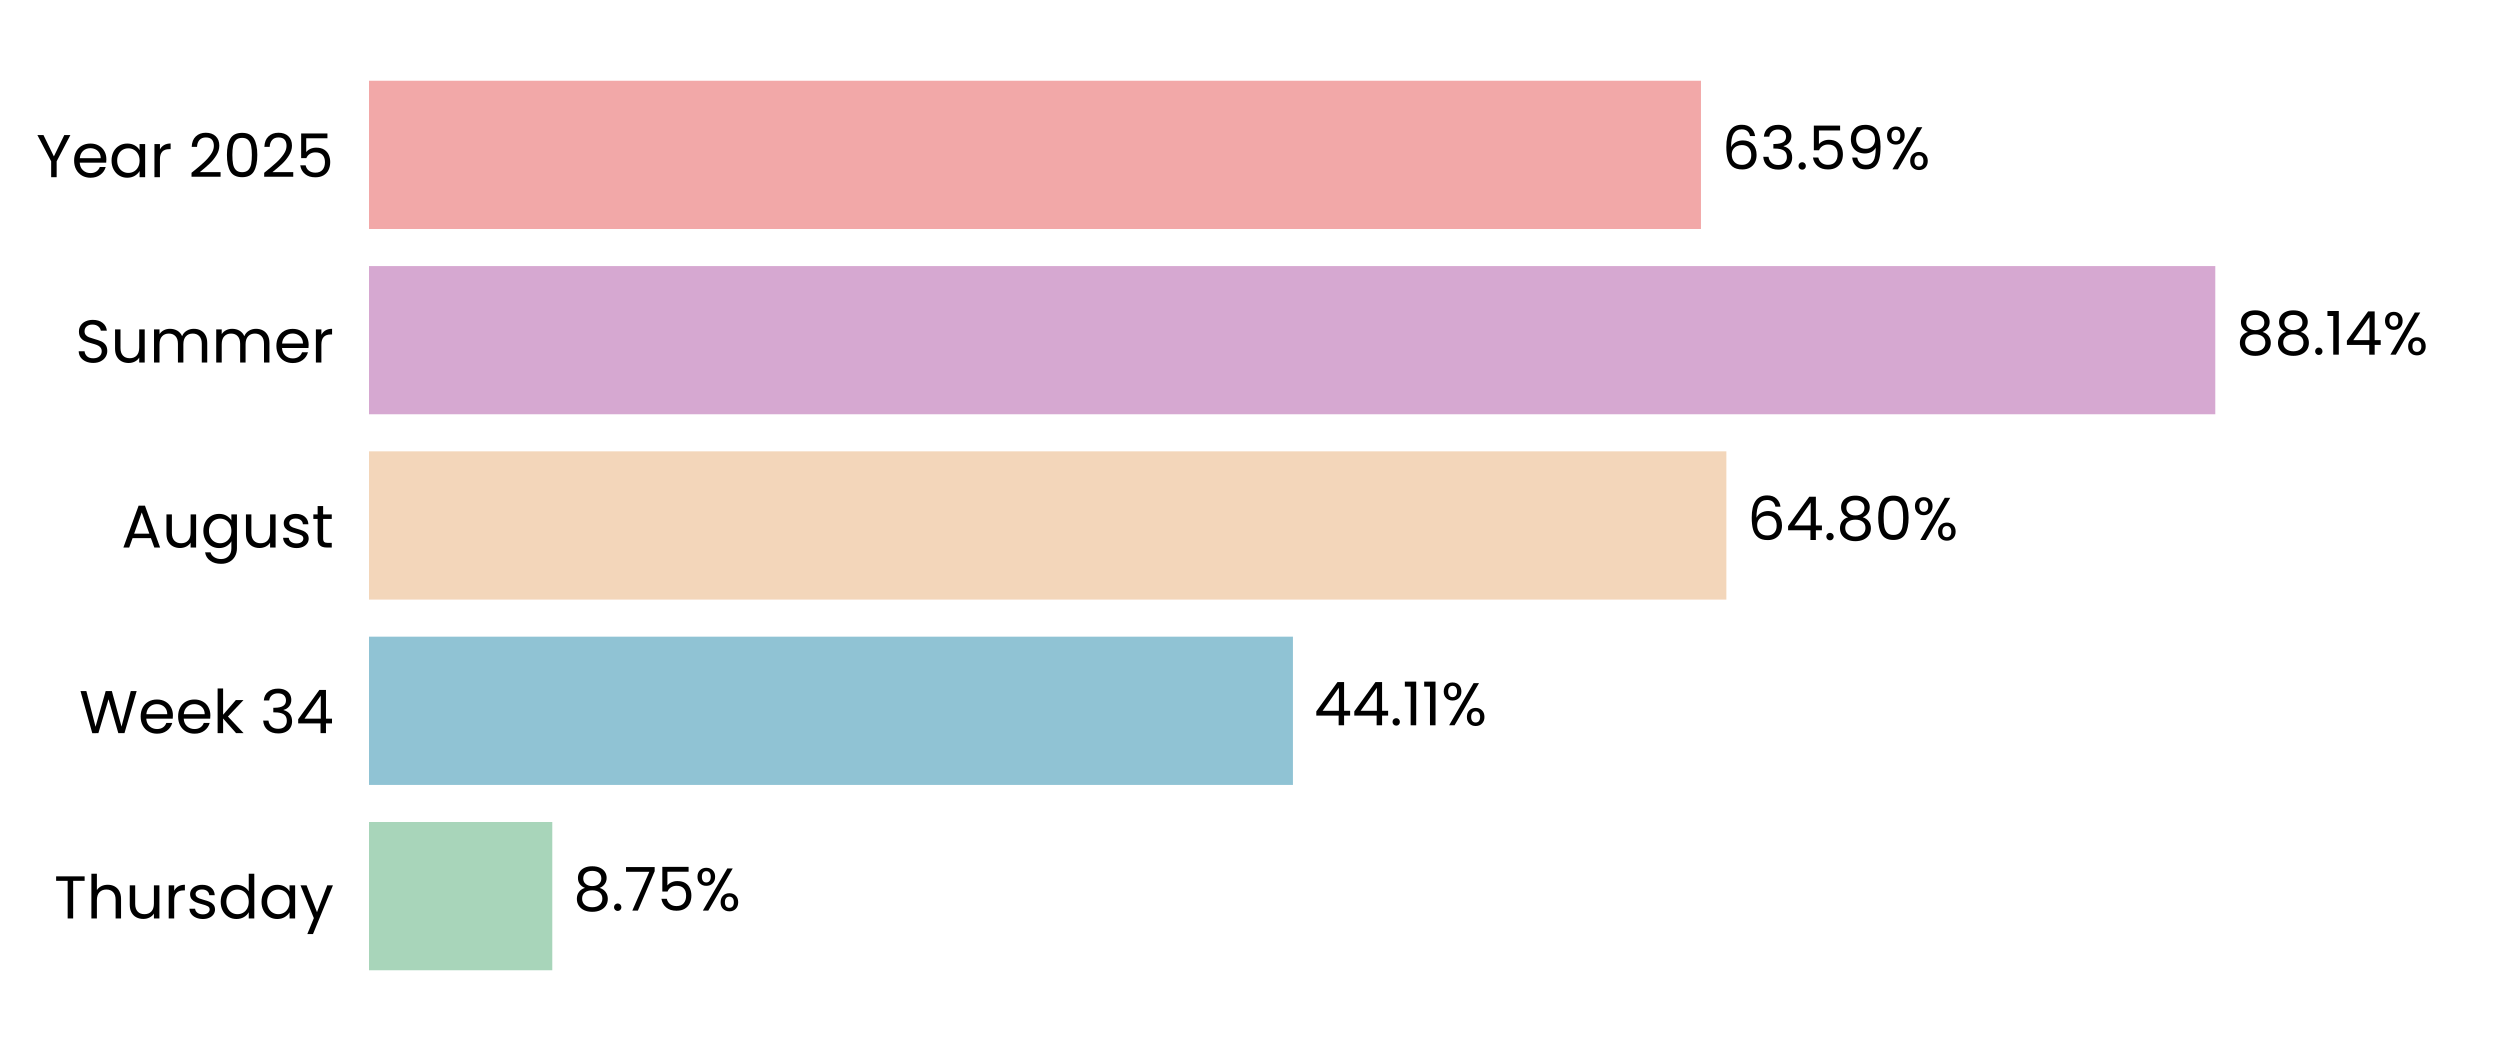
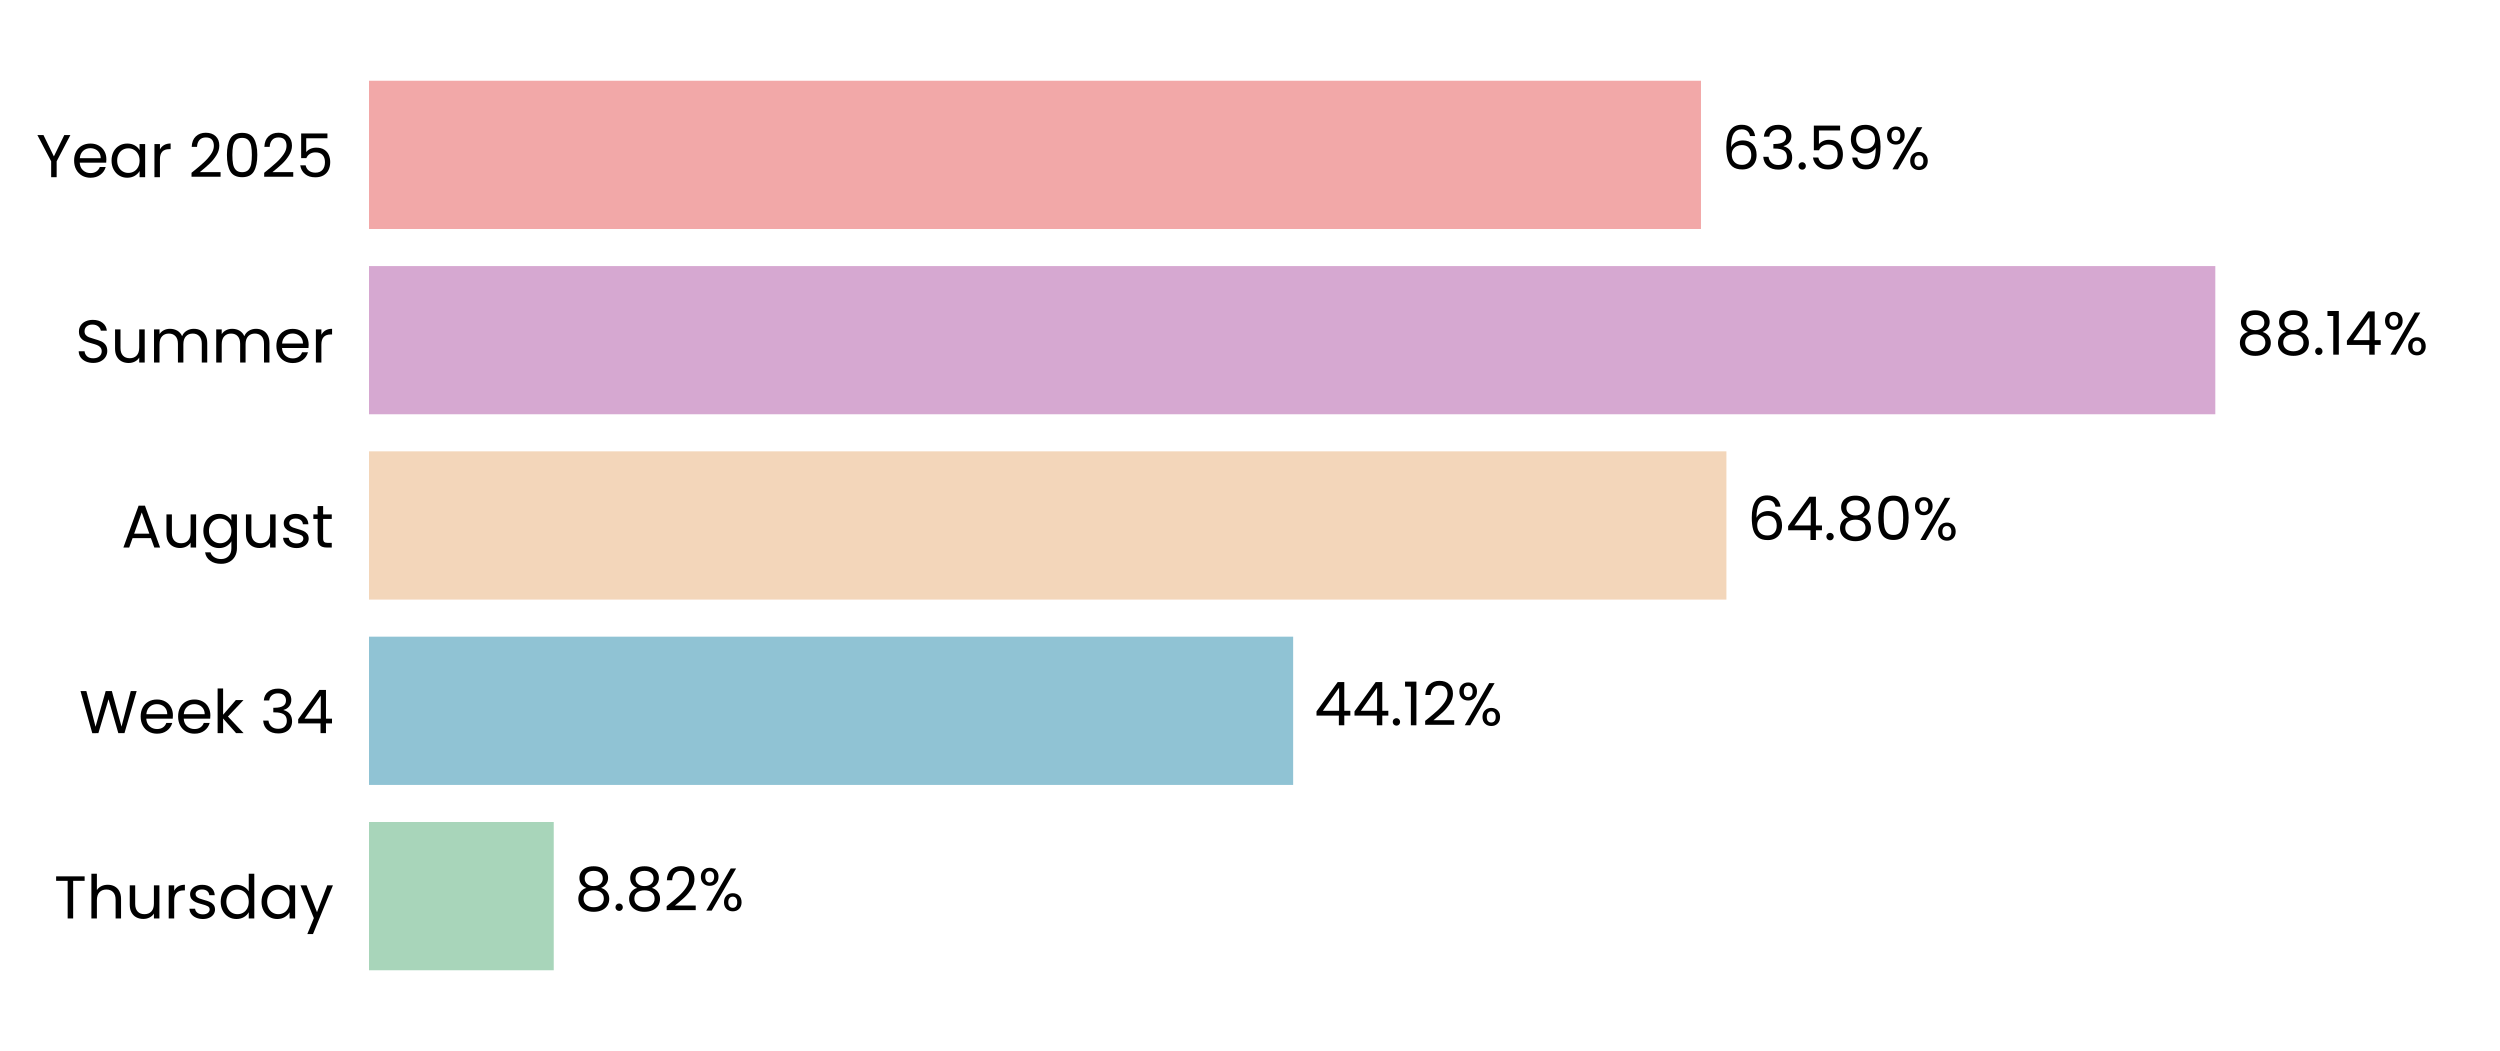
<svg xmlns="http://www.w3.org/2000/svg" xmlns:xlink="http://www.w3.org/1999/xlink" width="496.691pt" height="208.8pt" viewBox="0 0 496.691 208.8" version="1.1">
  <defs>
    <style type="text/css">*{stroke-linejoin: round; stroke-linecap: butt}</style>
  </defs>
  <g id="figure_1">
    <g id="patch_1">
      <path d="M 0 208.8  L 496.691 208.8  L 496.691 0  L 0 0  L 0 208.8  z " style="fill: none" />
    </g>
    <g id="axes_1">
      <g id="patch_2">
        <path d="M 73.311 201.6  L 489.491 201.6  L 489.491 7.2  L 73.311 7.2  L 73.311 201.6  z " style="fill: none" />
      </g>
      <g id="patch_3">
-         <path d="M 73.311 192.764  L 109.727 192.764  L 109.727 163.309  L 73.311 163.309  z " clip-path="url(#pdcc1a57a1f)" style="fill: #a8d5ba" />
+         <path d="M 73.311 192.764  L 110.016 192.764  L 110.016 163.309  L 73.311 163.309  z " clip-path="url(#p28ec894ca6)" style="fill: #a8d5ba" />
      </g>
      <g id="patch_4">
-         <path d="M 73.311 155.945  L 256.876 155.945  L 256.876 126.491  L 73.311 126.491  z " clip-path="url(#pdcc1a57a1f)" style="fill: #90c3d4" />
+         <path d="M 73.311 155.945  L 256.918 155.945  L 256.918 126.491  L 73.311 126.491  z " clip-path="url(#p28ec894ca6)" style="fill: #90c3d4" />
      </g>
      <g id="patch_5">
-         <path d="M 73.311 119.127  L 342.989 119.127  L 342.989 89.673  L 73.311 89.673  z " clip-path="url(#pdcc1a57a1f)" style="fill: #f3d6ba" />
+         <path d="M 73.311 119.127  L 342.998 119.127  L 342.998 89.673  L 73.311 89.673  z " clip-path="url(#p28ec894ca6)" style="fill: #f3d6ba" />
      </g>
      <g id="patch_6">
-         <path d="M 73.311 82.309  L 440.126 82.309  L 440.126 52.855  L 73.311 52.855  z " clip-path="url(#pdcc1a57a1f)" style="fill: #d6a8d1" />
+         <path d="M 73.311 82.309  L 440.13 82.309  L 440.13 52.855  L 73.311 52.855  z " clip-path="url(#p28ec894ca6)" style="fill: #d6a8d1" />
      </g>
      <g id="patch_7">
-         <path d="M 73.311 45.491  L 337.942 45.491  L 337.942 16.036  L 73.311 16.036  z " clip-path="url(#pdcc1a57a1f)" style="fill: #f2a8a8" />
+         <path d="M 73.311 45.491  L 337.943 45.491  L 337.943 16.036  L 73.311 16.036  z " clip-path="url(#p28ec894ca6)" style="fill: #f2a8a8" />
      </g>
      <g id="matplotlib.axis_1">
        <g id="ytick_1">
          <g id="text_1">
            <g transform="translate(10.74188 182.4764) scale(0.12 -0.12)">
              <defs>
                <path id="Poppins-Regular-54" d="M 3238 4461  L 3238 3987  L 2022 3987  L 2022 0  L 1440 0  L 1440 3987  L 218 3987  L 218 4461  L 3238 4461  z " transform="scale(0.015625)" />
                <path id="Poppins-Regular-68" d="M 2234 3571  Q 2630 3571 2950 3401  Q 3270 3232 3452 2893  Q 3635 2554 3635 2067  L 3635 0  L 3059 0  L 3059 1984  Q 3059 2509 2796 2787  Q 2534 3066 2080 3066  Q 1619 3066 1347 2778  Q 1075 2490 1075 1939  L 1075 0  L 493 0  L 493 4736  L 1075 4736  L 1075 3008  Q 1248 3277 1552 3424  Q 1856 3571 2234 3571  z " transform="scale(0.015625)" />
                <path id="Poppins-Regular-75" d="M 3603 3507  L 3603 0  L 3021 0  L 3021 518  Q 2854 250 2556 99  Q 2259 -51 1901 -51  Q 1491 -51 1164 118  Q 838 288 649 627  Q 461 966 461 1453  L 461 3507  L 1037 3507  L 1037 1530  Q 1037 1011 1299 732  Q 1562 454 2016 454  Q 2483 454 2752 742  Q 3021 1030 3021 1581  L 3021 3507  L 3603 3507  z " transform="scale(0.015625)" />
                <path id="Poppins-Regular-72" d="M 1075 2938  Q 1229 3238 1513 3404  Q 1798 3571 2208 3571  L 2208 2970  L 2054 2970  Q 1075 2970 1075 1907  L 1075 0  L 493 0  L 493 3507  L 1075 3507  L 1075 2938  z " transform="scale(0.015625)" />
                <path id="Poppins-Regular-73" d="M 1734 -58  Q 1331 -58 1011 80  Q 691 218 505 464  Q 320 710 301 1030  L 902 1030  Q 928 768 1149 601  Q 1370 435 1728 435  Q 2061 435 2253 582  Q 2445 730 2445 954  Q 2445 1184 2240 1296  Q 2035 1408 1606 1517  Q 1216 1619 969 1724  Q 723 1830 547 2038  Q 371 2246 371 2586  Q 371 2854 531 3078  Q 691 3302 985 3433  Q 1280 3565 1658 3565  Q 2240 3565 2598 3270  Q 2957 2976 2982 2464  L 2400 2464  Q 2381 2739 2179 2905  Q 1978 3072 1638 3072  Q 1325 3072 1139 2937  Q 954 2803 954 2586  Q 954 2413 1066 2301  Q 1178 2189 1347 2121  Q 1517 2054 1818 1971  Q 2195 1869 2432 1769  Q 2669 1670 2838 1472  Q 3008 1274 3014 954  Q 3014 666 2854 435  Q 2694 205 2403 73  Q 2112 -58 1734 -58  z " transform="scale(0.015625)" />
                <path id="Poppins-Regular-64" d="M 275 1766  Q 275 2304 492 2710  Q 710 3117 1091 3341  Q 1472 3565 1946 3565  Q 2355 3565 2707 3376  Q 3059 3187 3245 2880  L 3245 4736  L 3834 4736  L 3834 0  L 3245 0  L 3245 659  Q 3072 346 2733 144  Q 2394 -58 1939 -58  Q 1472 -58 1091 172  Q 710 403 492 819  Q 275 1235 275 1766  z M 3245 1760  Q 3245 2157 3085 2451  Q 2925 2746 2653 2902  Q 2381 3059 2054 3059  Q 1728 3059 1459 2905  Q 1190 2752 1030 2457  Q 870 2163 870 1766  Q 870 1363 1030 1065  Q 1190 768 1459 611  Q 1728 454 2054 454  Q 2381 454 2653 611  Q 2925 768 3085 1065  Q 3245 1363 3245 1760  z " transform="scale(0.015625)" />
                <path id="Poppins-Regular-61" d="M 275 1766  Q 275 2304 492 2710  Q 710 3117 1091 3341  Q 1472 3565 1939 3565  Q 2400 3565 2739 3366  Q 3078 3168 3245 2867  L 3245 3507  L 3834 3507  L 3834 0  L 3245 0  L 3245 653  Q 3072 346 2729 144  Q 2387 -58 1933 -58  Q 1466 -58 1088 172  Q 710 403 492 819  Q 275 1235 275 1766  z M 3245 1760  Q 3245 2157 3085 2451  Q 2925 2746 2653 2902  Q 2381 3059 2054 3059  Q 1728 3059 1459 2905  Q 1190 2752 1030 2457  Q 870 2163 870 1766  Q 870 1363 1030 1065  Q 1190 768 1459 611  Q 1728 454 2054 454  Q 2381 454 2653 611  Q 2925 768 3085 1065  Q 3245 1363 3245 1760  z " transform="scale(0.015625)" />
                <path id="Poppins-Regular-79" d="M 3514 3507  L 1402 -1651  L 800 -1651  L 1491 38  L 77 3507  L 723 3507  L 1824 666  L 2912 3507  L 3514 3507  z " transform="scale(0.015625)" />
              </defs>
              <use xlink:href="#Poppins-Regular-54" />
              <use xlink:href="#Poppins-Regular-68" transform="translate(54.09999 0)" />
              <use xlink:href="#Poppins-Regular-75" transform="translate(118.1 0)" />
              <use xlink:href="#Poppins-Regular-72" transform="translate(182.1 0)" />
              <use xlink:href="#Poppins-Regular-73" transform="translate(219.3999 0)" />
              <use xlink:href="#Poppins-Regular-64" transform="translate(271.5999 0)" />
              <use xlink:href="#Poppins-Regular-61" transform="translate(339.1999 0)" />
              <use xlink:href="#Poppins-Regular-79" transform="translate(406.7999 0)" />
            </g>
          </g>
        </g>
        <g id="ytick_2">
          <g id="text_2">
            <g transform="translate(15.71813 145.6582) scale(0.12 -0.12)">
              <defs>
                <path id="Poppins-Regular-57" d="M 6099 4461  L 4806 0  L 4154 0  L 3117 3590  L 2042 0  L 1395 -6  L 147 4461  L 768 4461  L 1741 678  L 2816 4461  L 3469 4461  L 4493 691  L 5472 4461  L 6099 4461  z " transform="scale(0.015625)" />
                <path id="Poppins-Regular-65" d="M 3693 1888  Q 3693 1722 3674 1536  L 870 1536  Q 902 1018 1225 726  Q 1549 435 2010 435  Q 2387 435 2640 611  Q 2893 787 2995 1082  L 3622 1082  Q 3482 576 3059 259  Q 2637 -58 2010 -58  Q 1510 -58 1116 166  Q 723 390 499 803  Q 275 1216 275 1760  Q 275 2304 492 2713  Q 710 3123 1104 3344  Q 1498 3565 2010 3565  Q 2509 3565 2893 3347  Q 3277 3130 3485 2749  Q 3693 2368 3693 1888  z M 3091 2010  Q 3091 2342 2944 2582  Q 2797 2822 2544 2947  Q 2291 3072 1984 3072  Q 1542 3072 1232 2790  Q 922 2509 877 2010  L 3091 2010  z " transform="scale(0.015625)" />
                <path id="Poppins-Regular-6b" d="M 2451 0  L 1075 1549  L 1075 0  L 493 0  L 493 4736  L 1075 4736  L 1075 1952  L 2426 3507  L 3238 3507  L 1587 1760  L 3245 0  L 2451 0  z " transform="scale(0.015625)" />
                <path id="Poppins-Regular-20" transform="scale(0.015625)" />
                <path id="Poppins-Regular-33" d="M 384 3462  Q 429 4051 838 4384  Q 1248 4717 1901 4717  Q 2336 4717 2653 4560  Q 2970 4403 3133 4134  Q 3296 3866 3296 3526  Q 3296 3130 3069 2842  Q 2842 2554 2477 2470  L 2477 2438  Q 2893 2336 3136 2035  Q 3379 1734 3379 1248  Q 3379 883 3212 592  Q 3046 301 2713 134  Q 2381 -32 1914 -32  Q 1235 -32 800 323  Q 365 678 314 1331  L 877 1331  Q 922 947 1190 704  Q 1459 461 1907 461  Q 2355 461 2588 694  Q 2822 928 2822 1299  Q 2822 1779 2502 1990  Q 2182 2202 1536 2202  L 1389 2202  L 1389 2688  L 1542 2688  Q 2131 2694 2432 2883  Q 2733 3072 2733 3469  Q 2733 3808 2512 4013  Q 2291 4218 1882 4218  Q 1485 4218 1241 4013  Q 998 3808 954 3462  L 384 3462  z " transform="scale(0.015625)" />
                <path id="Poppins-Regular-34" d="M 256 1030  L 256 1472  L 2502 4582  L 3200 4582  L 3200 1536  L 3840 1536  L 3840 1030  L 3200 1030  L 3200 0  L 2624 0  L 2624 1030  L 256 1030  z M 2650 3974  L 928 1536  L 2650 1536  L 2650 3974  z " transform="scale(0.015625)" />
              </defs>
              <use xlink:href="#Poppins-Regular-57" />
              <use xlink:href="#Poppins-Regular-65" transform="translate(97.59999 0)" />
              <use xlink:href="#Poppins-Regular-65" transform="translate(159.6 0)" />
              <use xlink:href="#Poppins-Regular-6b" transform="translate(221.6 0)" />
              <use xlink:href="#Poppins-Regular-20" transform="translate(273.0999 0)" />
              <use xlink:href="#Poppins-Regular-33" transform="translate(299.7999 0)" />
              <use xlink:href="#Poppins-Regular-34" transform="translate(358.6999 0)" />
            </g>
          </g>
        </g>
        <g id="ytick_3">
          <g id="text_3">
            <g transform="translate(24.11812 108.78) scale(0.12 -0.12)">
              <defs>
                <path id="Poppins-Regular-41" d="M 3130 992  L 1184 992  L 826 0  L 211 0  L 1824 4435  L 2496 4435  L 4102 0  L 3488 0  L 3130 992  z M 2963 1466  L 2157 3718  L 1350 1466  L 2963 1466  z " transform="scale(0.015625)" />
                <path id="Poppins-Regular-67" d="M 1939 3565  Q 2394 3565 2736 3366  Q 3078 3168 3245 2867  L 3245 3507  L 3834 3507  L 3834 -77  Q 3834 -557 3629 -931  Q 3424 -1306 3043 -1517  Q 2662 -1728 2157 -1728  Q 1466 -1728 1005 -1401  Q 544 -1075 461 -512  L 1037 -512  Q 1133 -832 1433 -1027  Q 1734 -1222 2157 -1222  Q 2637 -1222 2941 -921  Q 3245 -621 3245 -77  L 3245 659  Q 3072 352 2733 147  Q 2394 -58 1939 -58  Q 1472 -58 1091 172  Q 710 403 492 819  Q 275 1235 275 1766  Q 275 2304 492 2710  Q 710 3117 1091 3341  Q 1472 3565 1939 3565  z M 3245 1760  Q 3245 2157 3085 2451  Q 2925 2746 2653 2902  Q 2381 3059 2054 3059  Q 1728 3059 1459 2905  Q 1190 2752 1030 2457  Q 870 2163 870 1766  Q 870 1363 1030 1065  Q 1190 768 1459 611  Q 1728 454 2054 454  Q 2381 454 2653 611  Q 2925 768 3085 1065  Q 3245 1363 3245 1760  z " transform="scale(0.015625)" />
                <path id="Poppins-Regular-74" d="M 1203 3027  L 1203 960  Q 1203 704 1312 598  Q 1421 493 1690 493  L 2118 493  L 2118 0  L 1594 0  Q 1107 0 864 224  Q 621 448 621 960  L 621 3027  L 166 3027  L 166 3507  L 621 3507  L 621 4390  L 1203 4390  L 1203 3507  L 2118 3507  L 2118 3027  L 1203 3027  z " transform="scale(0.015625)" />
              </defs>
              <use xlink:href="#Poppins-Regular-41" />
              <use xlink:href="#Poppins-Regular-75" transform="translate(67.39999 0)" />
              <use xlink:href="#Poppins-Regular-67" transform="translate(131.4 0)" />
              <use xlink:href="#Poppins-Regular-75" transform="translate(199 0)" />
              <use xlink:href="#Poppins-Regular-73" transform="translate(263 0)" />
              <use xlink:href="#Poppins-Regular-74" transform="translate(315.2 0)" />
            </g>
          </g>
        </g>
        <g id="ytick_4">
          <g id="text_4">
            <g transform="translate(14.95125 72.02182) scale(0.12 -0.12)">
              <defs>
                <path id="Poppins-Regular-53" d="M 1907 -45  Q 1466 -45 1117 112  Q 768 269 569 547  Q 371 826 365 1190  L 986 1190  Q 1018 877 1245 662  Q 1472 448 1907 448  Q 2323 448 2563 656  Q 2803 864 2803 1190  Q 2803 1446 2662 1606  Q 2522 1766 2310 1849  Q 2099 1933 1741 2029  Q 1299 2144 1033 2259  Q 768 2374 579 2620  Q 390 2867 390 3283  Q 390 3648 576 3929  Q 762 4211 1098 4364  Q 1434 4518 1869 4518  Q 2496 4518 2896 4204  Q 3296 3891 3347 3373  L 2707 3373  Q 2675 3629 2438 3824  Q 2202 4019 1811 4019  Q 1446 4019 1216 3830  Q 986 3642 986 3302  Q 986 3059 1123 2905  Q 1261 2752 1462 2672  Q 1664 2592 2029 2490  Q 2470 2368 2739 2249  Q 3008 2131 3200 1884  Q 3392 1638 3392 1216  Q 3392 890 3219 602  Q 3046 314 2707 134  Q 2368 -45 1907 -45  z " transform="scale(0.015625)" />
                <path id="Poppins-Regular-6d" d="M 4710 3571  Q 5120 3571 5440 3401  Q 5760 3232 5945 2893  Q 6131 2554 6131 2067  L 6131 0  L 5555 0  L 5555 1984  Q 5555 2509 5296 2787  Q 5037 3066 4595 3066  Q 4141 3066 3872 2774  Q 3603 2483 3603 1933  L 3603 0  L 3027 0  L 3027 1984  Q 3027 2509 2768 2787  Q 2509 3066 2067 3066  Q 1613 3066 1344 2774  Q 1075 2483 1075 1933  L 1075 0  L 493 0  L 493 3507  L 1075 3507  L 1075 3002  Q 1248 3277 1539 3424  Q 1830 3571 2182 3571  Q 2624 3571 2963 3372  Q 3302 3174 3469 2790  Q 3616 3162 3955 3366  Q 4294 3571 4710 3571  z " transform="scale(0.015625)" />
              </defs>
              <use xlink:href="#Poppins-Regular-53" />
              <use xlink:href="#Poppins-Regular-75" transform="translate(58.7 0)" />
              <use xlink:href="#Poppins-Regular-6d" transform="translate(122.7 0)" />
              <use xlink:href="#Poppins-Regular-6d" transform="translate(225.7 0)" />
              <use xlink:href="#Poppins-Regular-65" transform="translate(328.7 0)" />
              <use xlink:href="#Poppins-Regular-72" transform="translate(390.6999 0)" />
            </g>
          </g>
        </g>
        <g id="ytick_5">
          <g id="text_5">
            <g transform="translate(7.2 35.20364) scale(0.12 -0.12)">
              <defs>
                <path id="Poppins-Regular-59" d="M 3616 4461  L 2163 1683  L 2163 0  L 1581 0  L 1581 1683  L 122 4461  L 768 4461  L 1869 2202  L 2970 4461  L 3616 4461  z " transform="scale(0.015625)" />
                <path id="Poppins-Regular-32" d="M 326 467  Q 1139 1120 1600 1539  Q 2061 1958 2377 2416  Q 2694 2874 2694 3315  Q 2694 3731 2492 3971  Q 2291 4211 1843 4211  Q 1408 4211 1168 3939  Q 928 3667 909 3213  L 346 3213  Q 371 3930 780 4320  Q 1190 4710 1837 4710  Q 2496 4710 2883 4345  Q 3270 3981 3270 3341  Q 3270 2810 2953 2307  Q 2637 1805 2233 1424  Q 1830 1043 1203 538  L 3405 538  L 3405 51  L 326 51  L 326 467  z " transform="scale(0.015625)" />
                <path id="Poppins-Regular-30" d="M 397 2362  Q 397 3462 755 4080  Q 1114 4698 2010 4698  Q 2899 4698 3257 4080  Q 3616 3462 3616 2362  Q 3616 1242 3257 621  Q 2899 0 2010 0  Q 1114 0 755 621  Q 397 1242 397 2362  z M 3040 2362  Q 3040 2918 2966 3305  Q 2893 3693 2665 3929  Q 2438 4166 2010 4166  Q 1574 4166 1347 3929  Q 1120 3693 1046 3305  Q 973 2918 973 2362  Q 973 1786 1046 1395  Q 1120 1005 1347 768  Q 1574 531 2010 531  Q 2438 531 2665 768  Q 2893 1005 2966 1395  Q 3040 1786 3040 2362  z " transform="scale(0.015625)" />
                <path id="Poppins-Regular-35" d="M 3347 4122  L 1101 4122  L 1101 2662  Q 1248 2867 1536 2998  Q 1824 3130 2157 3130  Q 2688 3130 3021 2909  Q 3354 2688 3498 2339  Q 3642 1990 3642 1600  Q 3642 1139 3469 774  Q 3296 410 2941 198  Q 2586 -13 2061 -13  Q 1389 -13 973 332  Q 557 678 467 1254  L 1037 1254  Q 1120 890 1389 685  Q 1658 480 2067 480  Q 2573 480 2829 784  Q 3085 1088 3085 1587  Q 3085 2086 2829 2358  Q 2573 2630 2074 2630  Q 1734 2630 1481 2467  Q 1229 2304 1114 2022  L 563 2022  L 563 4634  L 3347 4634  L 3347 4122  z " transform="scale(0.015625)" />
              </defs>
              <use xlink:href="#Poppins-Regular-59" />
              <use xlink:href="#Poppins-Regular-65" transform="translate(58.39999 0)" />
              <use xlink:href="#Poppins-Regular-61" transform="translate(120.4 0)" />
              <use xlink:href="#Poppins-Regular-72" transform="translate(188 0)" />
              <use xlink:href="#Poppins-Regular-20" transform="translate(225.3 0)" />
              <use xlink:href="#Poppins-Regular-32" transform="translate(252 0)" />
              <use xlink:href="#Poppins-Regular-30" transform="translate(309.4999 0)" />
              <use xlink:href="#Poppins-Regular-32" transform="translate(372.2999 0)" />
              <use xlink:href="#Poppins-Regular-35" transform="translate(429.7999 0)" />
            </g>
          </g>
        </g>
      </g>
      <g id="text_6">
-         <g transform="translate(113.8888 180.9164) scale(0.12 -0.12)">
+         <g transform="translate(114.1778 180.9164) scale(0.12 -0.12)">
          <defs>
            <path id="Poppins-Regular-38" d="M 1242 2406  Q 883 2547 691 2816  Q 499 3085 499 3469  Q 499 3814 672 4092  Q 845 4371 1187 4534  Q 1530 4698 2016 4698  Q 2502 4698 2844 4534  Q 3187 4371 3363 4092  Q 3539 3814 3539 3469  Q 3539 3098 3340 2819  Q 3142 2541 2797 2406  Q 3194 2285 3427 1981  Q 3661 1677 3661 1248  Q 3661 832 3456 521  Q 3251 211 2876 41  Q 2502 -128 2016 -128  Q 1530 -128 1162 41  Q 794 211 589 521  Q 384 832 384 1248  Q 384 1677 614 1984  Q 845 2291 1242 2406  z M 2976 3398  Q 2976 3789 2720 4000  Q 2464 4211 2016 4211  Q 1574 4211 1318 4000  Q 1062 3789 1062 3392  Q 1062 3034 1328 2816  Q 1594 2598 2016 2598  Q 2445 2598 2710 2819  Q 2976 3040 2976 3398  z M 2016 2150  Q 1542 2150 1241 1929  Q 941 1709 941 1267  Q 941 858 1232 608  Q 1523 358 2016 358  Q 2509 358 2797 608  Q 3085 858 3085 1267  Q 3085 1696 2790 1923  Q 2496 2150 2016 2150  z " transform="scale(0.015625)" />
            <path id="Poppins-Regular-2e" d="M 678 -38  Q 512 -38 397 77  Q 282 192 282 358  Q 282 525 397 640  Q 512 755 678 755  Q 838 755 950 640  Q 1062 525 1062 358  Q 1062 192 950 77  Q 838 -38 678 -38  z " transform="scale(0.015625)" />
-             <path id="Poppins-Regular-37" d="M 3245 4173  L 1466 0  L 877 0  L 2682 4115  L 211 4115  L 211 4614  L 3245 4614  L 3245 4173  z " transform="scale(0.015625)" />
            <path id="Poppins-Regular-25" d="M 269 3584  Q 269 4019 531 4278  Q 794 4538 1203 4538  Q 1613 4538 1875 4278  Q 2138 4019 2138 3584  Q 2138 3142 1875 2883  Q 1613 2624 1203 2624  Q 794 2624 531 2883  Q 269 3142 269 3584  z M 4006 4467  L 1414 0  L 838 0  L 3430 4467  L 4006 4467  z M 1203 4179  Q 986 4179 861 4028  Q 736 3878 736 3584  Q 736 3290 861 3136  Q 986 2982 1203 2982  Q 1421 2982 1549 3139  Q 1677 3296 1677 3584  Q 1677 3878 1549 4028  Q 1421 4179 1203 4179  z M 2720 883  Q 2720 1325 2982 1584  Q 3245 1843 3654 1843  Q 4064 1843 4323 1584  Q 4582 1325 4582 883  Q 4582 448 4323 185  Q 4064 -77 3654 -77  Q 3245 -77 2982 182  Q 2720 442 2720 883  z M 3648 1478  Q 3430 1478 3302 1328  Q 3174 1178 3174 883  Q 3174 595 3302 444  Q 3430 294 3648 294  Q 3866 294 3994 444  Q 4122 595 4122 883  Q 4122 1178 3994 1328  Q 3866 1478 3648 1478  z " transform="scale(0.015625)" />
          </defs>
          <use xlink:href="#Poppins-Regular-38" />
          <use xlink:href="#Poppins-Regular-2e" transform="translate(63.09999 0)" />
-           <use xlink:href="#Poppins-Regular-37" transform="translate(84.09998 0)" />
-           <use xlink:href="#Poppins-Regular-35" transform="translate(138.7 0)" />
-           <use xlink:href="#Poppins-Regular-25" transform="translate(201.5 0)" />
+           <use xlink:href="#Poppins-Regular-38" transform="translate(84.09998 0)" />
+           <use xlink:href="#Poppins-Regular-32" transform="translate(147.2 0)" />
+           <use xlink:href="#Poppins-Regular-25" transform="translate(204.7 0)" />
        </g>
      </g>
      <g id="text_7">
-         <g transform="translate(261.0382 144.0982) scale(0.12 -0.12)">
+         <g transform="translate(261.0794 144.0982) scale(0.12 -0.12)">
          <defs>
            <path id="Poppins-Regular-31" d="M 243 4096  L 243 4627  L 1446 4627  L 1446 0  L 858 0  L 858 4096  L 243 4096  z " transform="scale(0.015625)" />
          </defs>
          <use xlink:href="#Poppins-Regular-34" />
          <use xlink:href="#Poppins-Regular-34" transform="translate(62.89999 0)" />
          <use xlink:href="#Poppins-Regular-2e" transform="translate(125.8 0)" />
          <use xlink:href="#Poppins-Regular-31" transform="translate(146.8 0)" />
-           <use xlink:href="#Poppins-Regular-31" transform="translate(178.8 0)" />
-           <use xlink:href="#Poppins-Regular-25" transform="translate(210.7999 0)" />
+           <use xlink:href="#Poppins-Regular-32" transform="translate(178.8 0)" />
+           <use xlink:href="#Poppins-Regular-25" transform="translate(236.2999 0)" />
        </g>
      </g>
      <g id="text_8">
-         <g transform="translate(347.151 107.28) scale(0.12 -0.12)">
+         <g transform="translate(347.1603 107.28) scale(0.12 -0.12)">
          <defs>
            <path id="Poppins-Regular-36" d="M 2976 3526  Q 2835 4237 2099 4237  Q 1530 4237 1248 3798  Q 966 3360 973 2355  Q 1120 2688 1462 2877  Q 1805 3066 2227 3066  Q 2886 3066 3280 2656  Q 3674 2246 3674 1523  Q 3674 1088 3504 742  Q 3334 397 2992 192  Q 2650 -13 2163 -13  Q 1504 -13 1133 281  Q 762 576 614 1094  Q 467 1613 467 2374  Q 467 4723 2106 4723  Q 2733 4723 3091 4384  Q 3450 4045 3514 3526  L 2976 3526  z M 2106 2573  Q 1830 2573 1587 2461  Q 1344 2349 1193 2121  Q 1043 1894 1043 1568  Q 1043 1082 1324 778  Q 1606 474 2131 474  Q 2579 474 2844 752  Q 3110 1030 3110 1504  Q 3110 2003 2854 2288  Q 2598 2573 2106 2573  z " transform="scale(0.015625)" />
          </defs>
          <use xlink:href="#Poppins-Regular-36" />
          <use xlink:href="#Poppins-Regular-34" transform="translate(63.49999 0)" />
          <use xlink:href="#Poppins-Regular-2e" transform="translate(126.4 0)" />
          <use xlink:href="#Poppins-Regular-38" transform="translate(147.4 0)" />
          <use xlink:href="#Poppins-Regular-30" transform="translate(210.5 0)" />
          <use xlink:href="#Poppins-Regular-25" transform="translate(273.2999 0)" />
        </g>
      </g>
      <g id="text_9">
-         <g transform="translate(444.2882 70.46182) scale(0.12 -0.12)">
+         <g transform="translate(444.2914 70.46182) scale(0.12 -0.12)">
          <use xlink:href="#Poppins-Regular-38" />
          <use xlink:href="#Poppins-Regular-38" transform="translate(63.09999 0)" />
          <use xlink:href="#Poppins-Regular-2e" transform="translate(126.2 0)" />
          <use xlink:href="#Poppins-Regular-31" transform="translate(147.2 0)" />
          <use xlink:href="#Poppins-Regular-34" transform="translate(179.2 0)" />
          <use xlink:href="#Poppins-Regular-25" transform="translate(242.0999 0)" />
        </g>
      </g>
      <g id="text_10">
-         <g transform="translate(342.1037 33.64364) scale(0.12 -0.12)">
+         <g transform="translate(342.1045 33.64364) scale(0.12 -0.12)">
          <defs>
            <path id="Poppins-Regular-39" d="M 1146 1242  Q 1210 877 1443 678  Q 1677 480 2074 480  Q 2605 480 2857 896  Q 3110 1312 3098 2298  Q 2963 2010 2649 1846  Q 2336 1683 1952 1683  Q 1523 1683 1187 1859  Q 851 2035 659 2374  Q 467 2714 467 3194  Q 467 3878 864 4297  Q 1261 4717 1990 4717  Q 2886 4717 3248 4134  Q 3610 3552 3610 2400  Q 3610 1594 3466 1069  Q 3322 544 2979 269  Q 2637 -6 2042 -6  Q 1389 -6 1024 346  Q 659 698 608 1242  L 1146 1242  z M 2048 2176  Q 2477 2176 2752 2441  Q 3027 2707 3027 3162  Q 3027 3642 2758 3936  Q 2490 4230 2003 4230  Q 1555 4230 1289 3948  Q 1024 3667 1024 3206  Q 1024 2739 1286 2457  Q 1549 2176 2048 2176  z " transform="scale(0.015625)" />
          </defs>
          <use xlink:href="#Poppins-Regular-36" />
          <use xlink:href="#Poppins-Regular-33" transform="translate(63.49999 0)" />
          <use xlink:href="#Poppins-Regular-2e" transform="translate(122.4 0)" />
          <use xlink:href="#Poppins-Regular-35" transform="translate(143.4 0)" />
          <use xlink:href="#Poppins-Regular-39" transform="translate(206.2 0)" />
          <use xlink:href="#Poppins-Regular-25" transform="translate(269.1999 0)" />
        </g>
      </g>
    </g>
  </g>
  <defs>
-     <clipPath id="pdcc1a57a1f">
+     <clipPath id="p28ec894ca6">
      <rect x="73.311" y="7.2" width="416.18" height="194.4" />
    </clipPath>
  </defs>
</svg>
